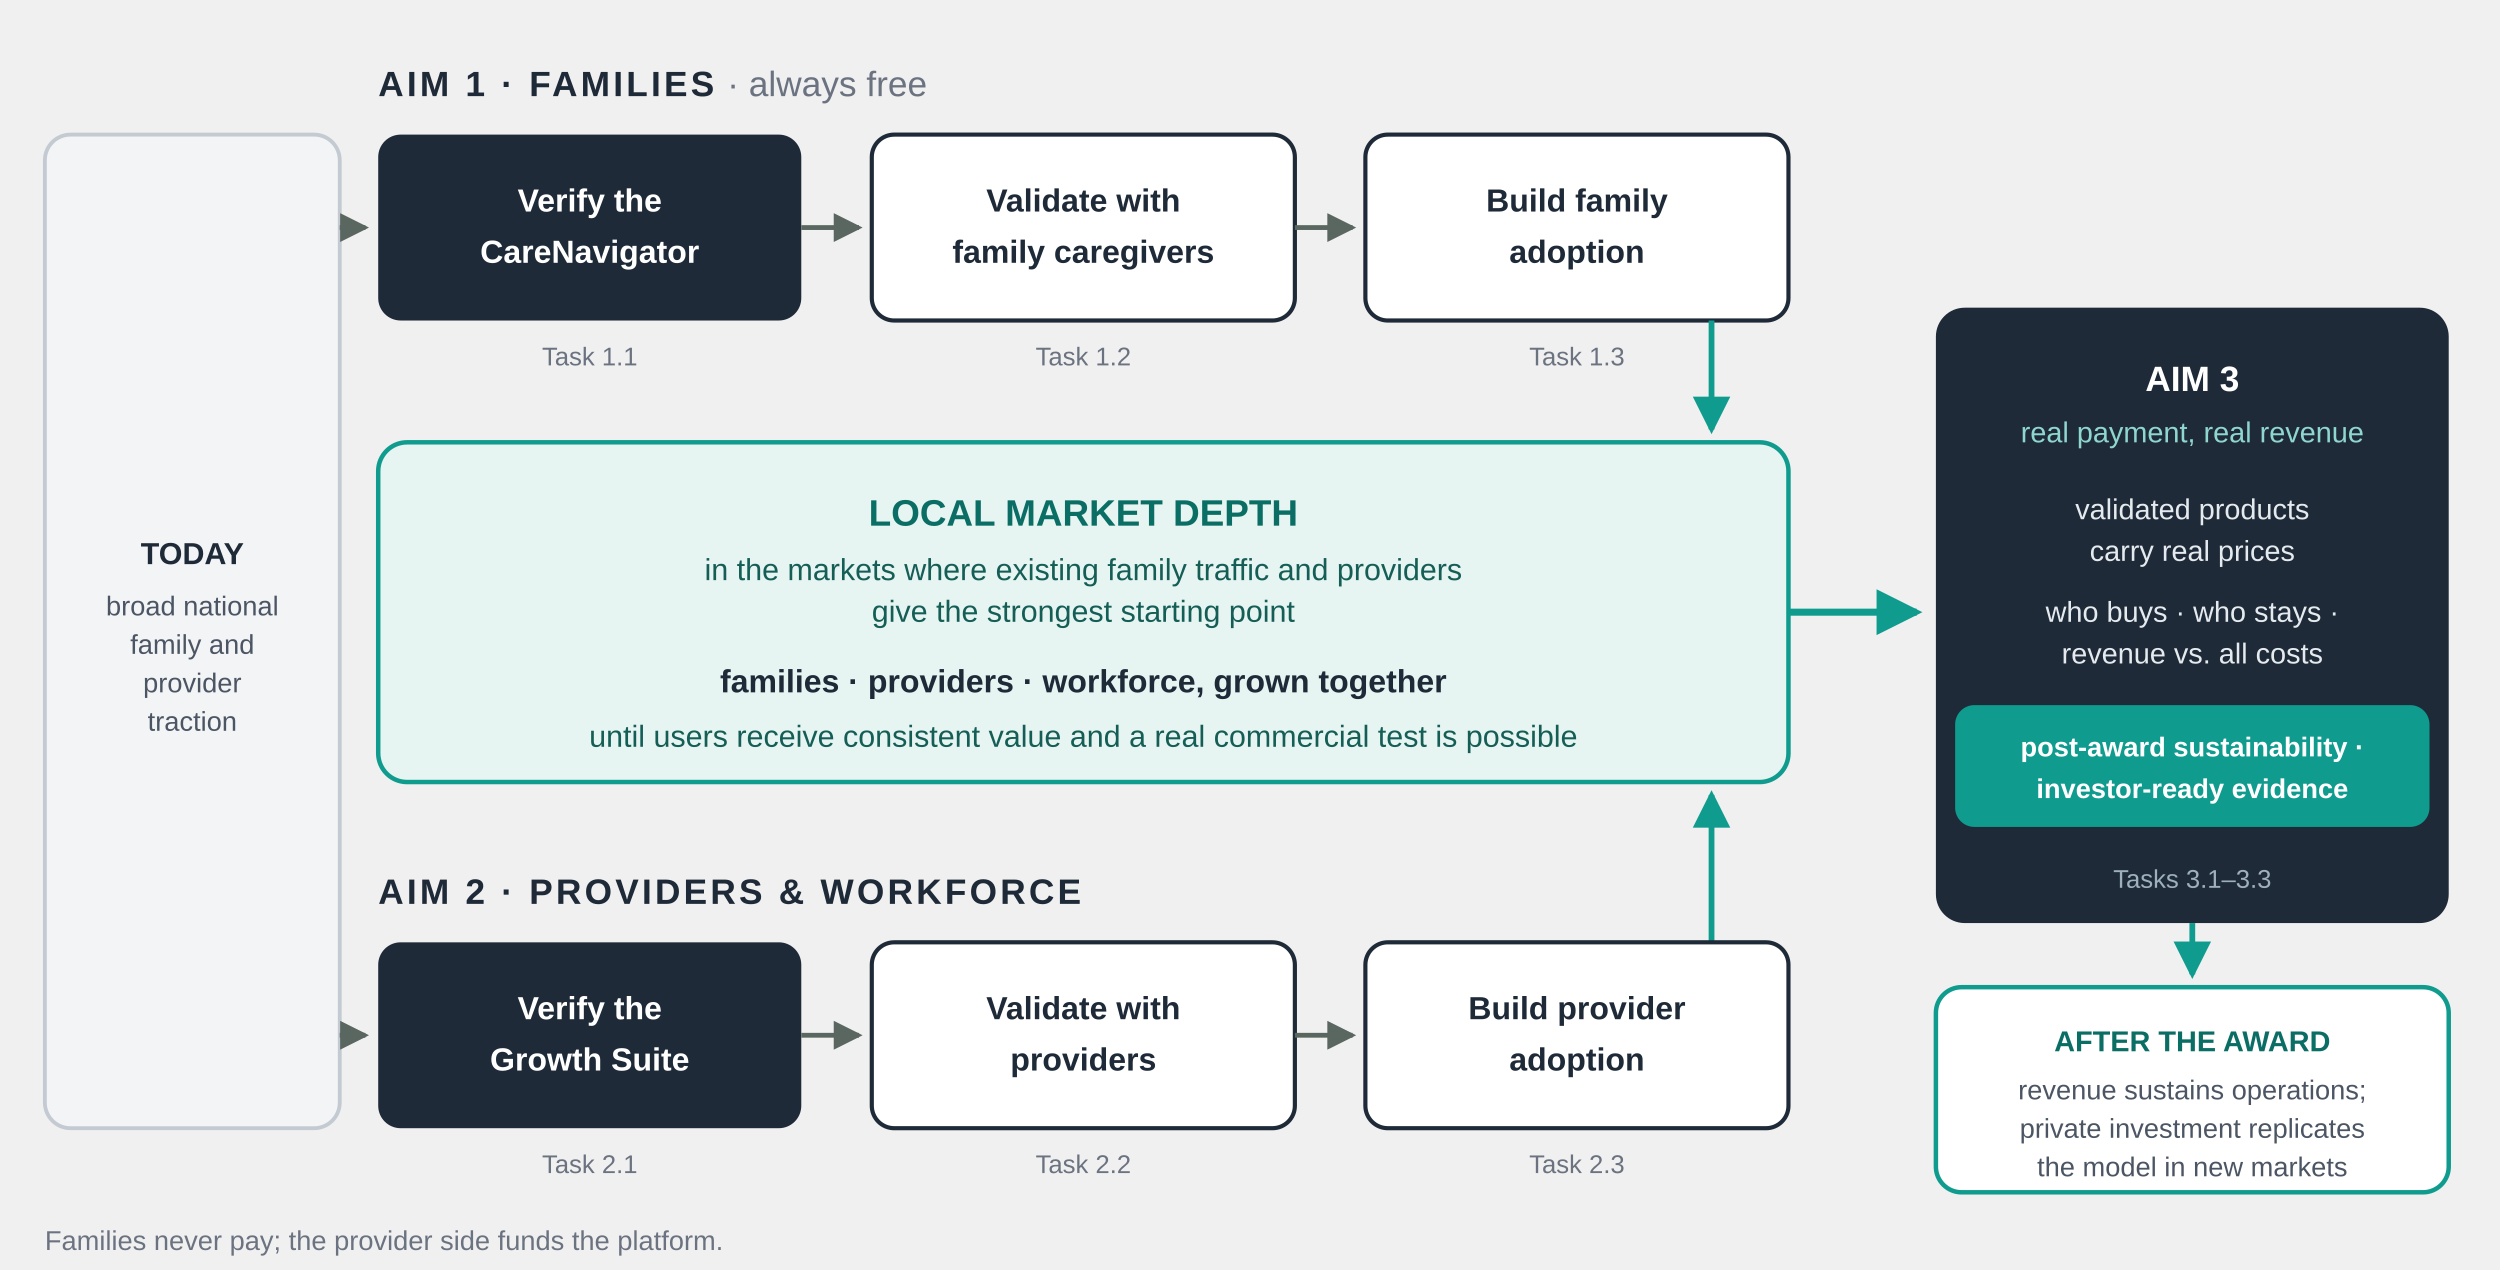
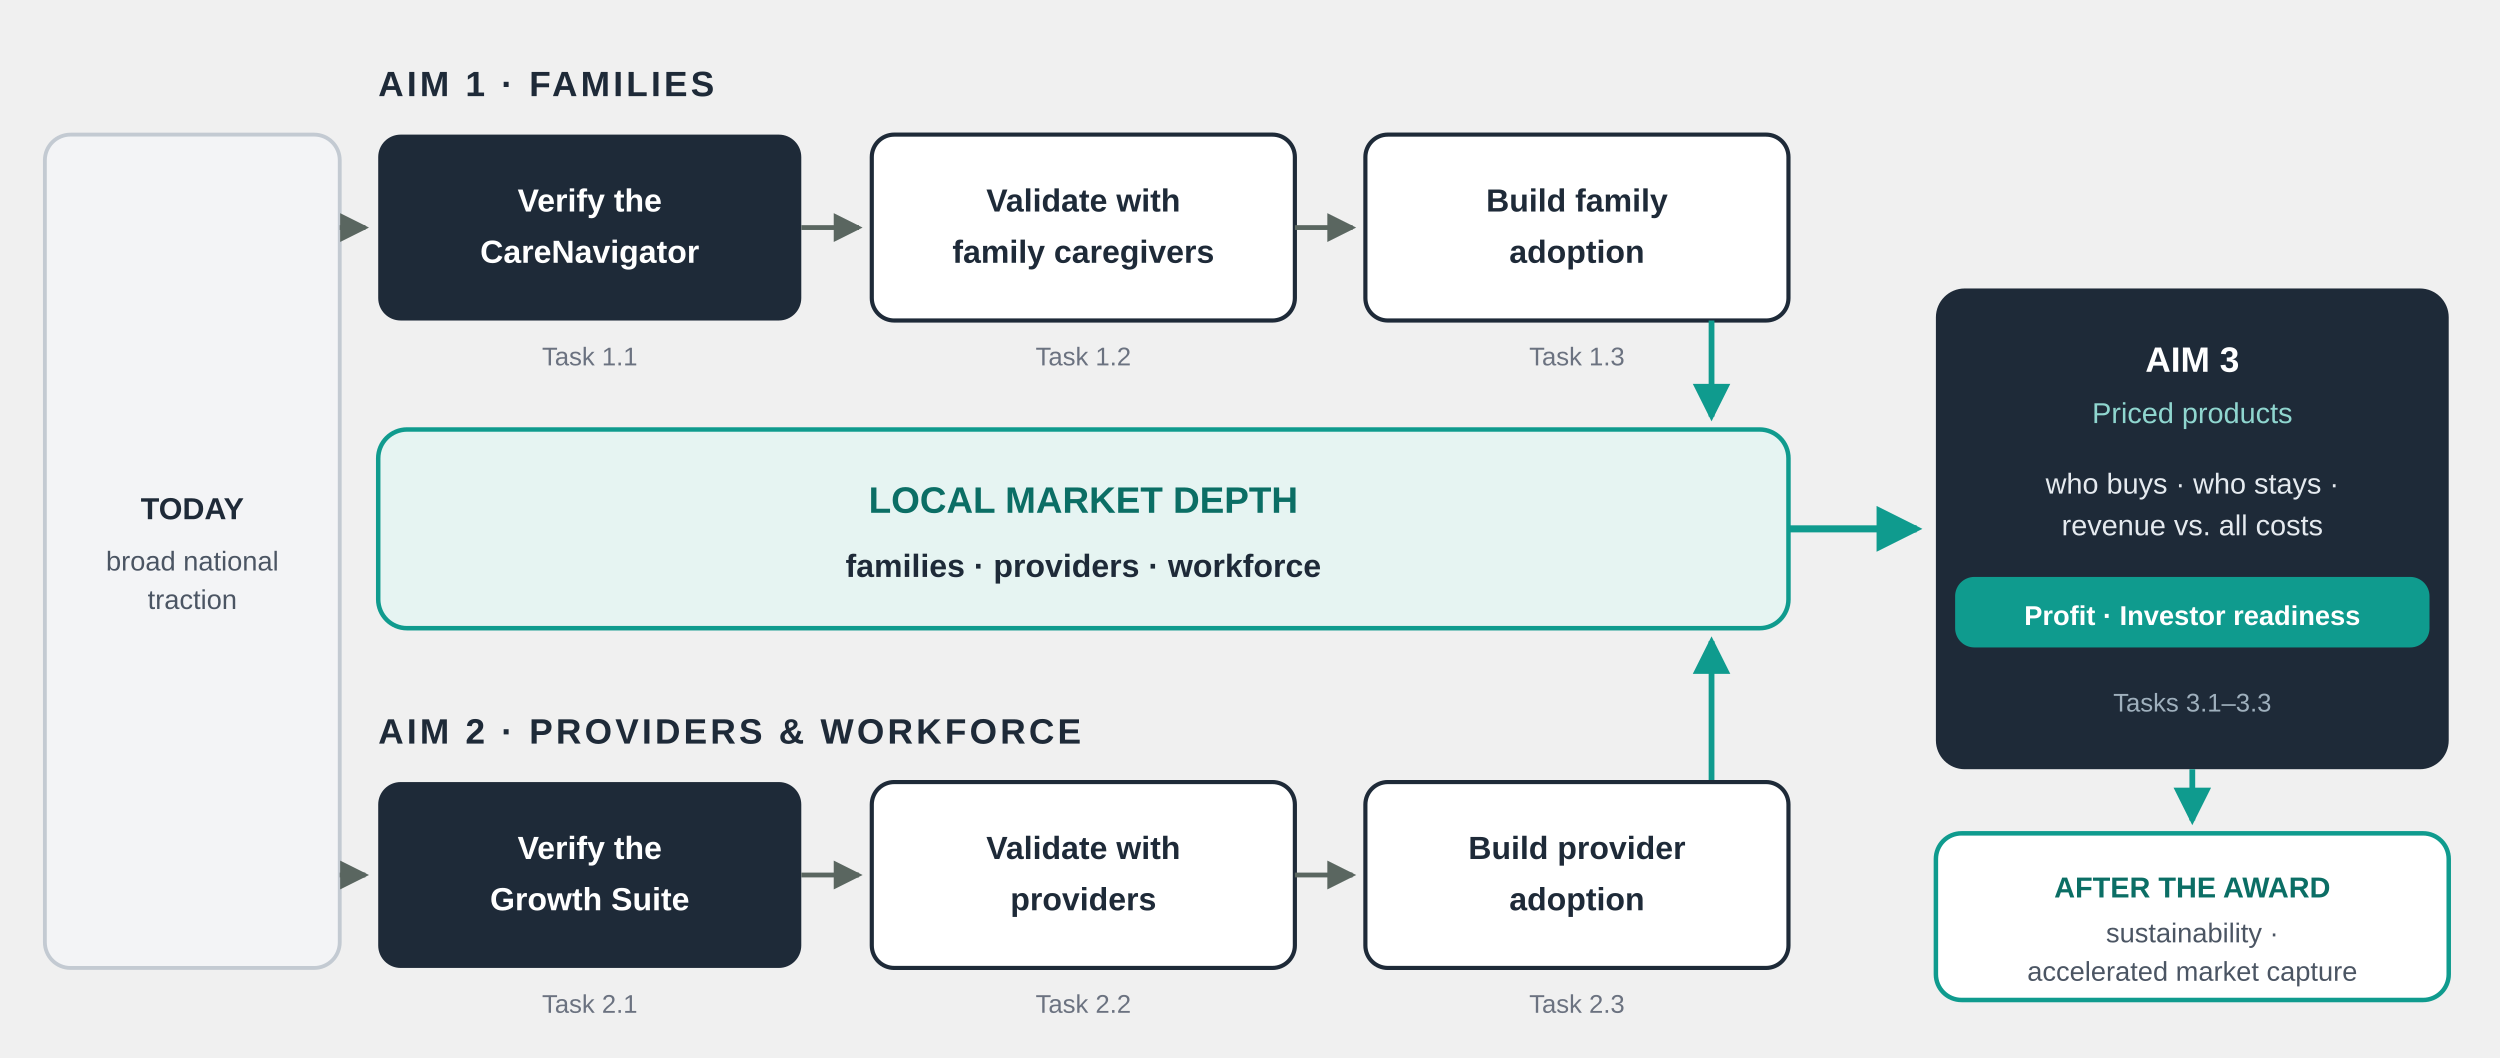
- <svg xmlns="http://www.w3.org/2000/svg" viewBox="0 0 780 396" font-family="Arial, Helvetica, sans-serif" role="img" aria-label="Overview of the Approach. Olera enters with broad national family and provider traction. Aim 1 verifies, validates, and builds adoption of the family-facing CareNavigator; Aim 2 does the same for the Provider Growth Suite. Their adoption work grows families, providers, and workforce together in selected local markets. Aim 3 tests real payment and revenue, targeting post-award sustainability and investor-ready evidence. After the award, revenue sustains operations and private investment replicates the model in new markets.">
+ <svg xmlns="http://www.w3.org/2000/svg" viewBox="0 0 780 330" font-family="Arial, Helvetica, sans-serif" role="img" aria-label="Overview of the specific aims and tasks. From broad national traction, Aim 1 verifies, validates, and builds adoption of the family-facing CareNavigator and Aim 2 does the same for the Provider Growth Suite, together building local market depth across families, providers, and workforce. Aim 3 prices the products and measures who buys, who stays, and revenue versus all costs, producing profit and investor readiness. After the award: sustainability and accelerated market capture.">
  <defs>
    <marker id="a" viewBox="0 0 8 8" refX="7" refY="4" markerWidth="6" markerHeight="6" orient="auto">
      <path d="M0 0L8 4L0 8z" fill="#5a6660" />
    </marker>
    <marker id="t" viewBox="0 0 8 8" refX="7" refY="4" markerWidth="6.5" markerHeight="6.5" orient="auto">
      <path d="M0 0L8 4L0 8z" fill="#0f9b8e" />
    </marker>
  </defs>
-   <rect x="14" y="42" width="92" height="310" rx="8" fill="#f3f4f6" stroke="#c3cad2" stroke-width="1.2" />
-   <text x="60" y="176" font-size="9.5" fill="#1e2a38" text-anchor="middle" font-weight="700">TODAY</text>
-   <text x="60" y="192" font-size="8.5" fill="#4b5563" text-anchor="middle">broad national</text>
-   <text x="60" y="204" font-size="8.5" fill="#4b5563" text-anchor="middle">family and</text>
-   <text x="60" y="216" font-size="8.5" fill="#4b5563" text-anchor="middle">provider</text>
-   <text x="60" y="228" font-size="8.5" fill="#4b5563" text-anchor="middle">traction</text>
+   <rect x="14" y="42" width="92" height="260" rx="8" fill="#f3f4f6" stroke="#c3cad2" stroke-width="1.2" />
+   <text x="60" y="162" font-size="9.5" fill="#1e2a38" text-anchor="middle" font-weight="700">TODAY</text>
+   <text x="60" y="178" font-size="8.5" fill="#4b5563" text-anchor="middle">broad national</text>
+   <text x="60" y="190" font-size="8.5" fill="#4b5563" text-anchor="middle">traction</text>
  <path d="M106 71 L114 71" stroke="#5a6660" stroke-width="1.5" fill="none" marker-end="url(#a)" />
-   <path d="M106 323 L114 323" stroke="#5a6660" stroke-width="1.5" fill="none" marker-end="url(#a)" />
-   <text x="118" y="30" font-size="11" font-weight="700" fill="#1e2a38" letter-spacing="1">AIM 1 · FAMILIES <tspan fill="#6b7280" font-weight="400" letter-spacing="0">· always free</tspan>
-   </text>
+   <path d="M106 273 L114 273" stroke="#5a6660" stroke-width="1.5" fill="none" marker-end="url(#a)" />
+   <text x="118" y="30" font-size="11" font-weight="700" fill="#1e2a38" letter-spacing="1">AIM 1 · FAMILIES</text>
  <rect x="118" y="42" width="132" height="58" rx="7" fill="#1e2a38" />
  <text x="184" y="66" font-size="10" fill="#ffffff" text-anchor="middle" font-weight="700">Verify the</text>
  <text x="184" y="82" font-size="10" fill="#ffffff" text-anchor="middle" font-weight="700">CareNavigator</text>
  <text x="184" y="114" font-size="8" fill="#6b7280" text-anchor="middle">Task 1.1</text>
  <path d="M250 71 L268 71" stroke="#5a6660" stroke-width="1.5" fill="none" marker-end="url(#a)" />
  <rect x="272" y="42" width="132" height="58" rx="7" fill="#ffffff" stroke="#1e2a38" stroke-width="1.3" />
  <text x="338" y="66" font-size="10" fill="#1e2a38" text-anchor="middle" font-weight="700">Validate with</text>
  <text x="338" y="82" font-size="10" fill="#1e2a38" text-anchor="middle" font-weight="700">family caregivers</text>
  <text x="338" y="114" font-size="8" fill="#6b7280" text-anchor="middle">Task 1.2</text>
  <path d="M404 71 L422 71" stroke="#5a6660" stroke-width="1.5" fill="none" marker-end="url(#a)" />
  <rect x="426" y="42" width="132" height="58" rx="7" fill="#ffffff" stroke="#1e2a38" stroke-width="1.3" />
  <text x="492" y="66" font-size="10" fill="#1e2a38" text-anchor="middle" font-weight="700">Build family</text>
  <text x="492" y="82" font-size="10" fill="#1e2a38" text-anchor="middle" font-weight="700">adoption</text>
  <text x="492" y="114" font-size="8" fill="#6b7280" text-anchor="middle">Task 1.3</text>
-   <path d="M534 100 L534 134" stroke="#0f9b8e" stroke-width="1.8" fill="none" marker-end="url(#t)" />
-   <path d="M534 294 L534 248" stroke="#0f9b8e" stroke-width="1.8" fill="none" marker-end="url(#t)" />
-   <rect x="118" y="138" width="440" height="106" rx="9" fill="#e6f4f2" stroke="#0f9b8e" stroke-width="1.4" />
-   <text x="338" y="164" font-size="11.5" fill="#0b6e65" text-anchor="middle" font-weight="700">LOCAL MARKET DEPTH</text>
-   <text x="338" y="181" font-size="9.5" fill="#155e56" text-anchor="middle">in the markets where existing family traffic and providers</text>
-   <text x="338" y="194" font-size="9.5" fill="#155e56" text-anchor="middle">give the strongest starting point</text>
-   <text x="338" y="216" font-size="10" fill="#1e2a38" text-anchor="middle" font-weight="700">families · providers · workforce, grown together</text>
-   <text x="338" y="233" font-size="9.5" fill="#155e56" text-anchor="middle">until users receive consistent value and a real commercial test is possible</text>
-   <text x="118" y="282" font-size="11" font-weight="700" fill="#1e2a38" letter-spacing="1">AIM 2 · PROVIDERS &amp; WORKFORCE</text>
-   <rect x="118" y="294" width="132" height="58" rx="7" fill="#1e2a38" />
-   <text x="184" y="318" font-size="10" fill="#ffffff" text-anchor="middle" font-weight="700">Verify the</text>
-   <text x="184" y="334" font-size="10" fill="#ffffff" text-anchor="middle" font-weight="700">Growth Suite</text>
-   <text x="184" y="366" font-size="8" fill="#6b7280" text-anchor="middle">Task 2.1</text>
-   <path d="M250 323 L268 323" stroke="#5a6660" stroke-width="1.5" fill="none" marker-end="url(#a)" />
-   <rect x="272" y="294" width="132" height="58" rx="7" fill="#ffffff" stroke="#1e2a38" stroke-width="1.3" />
-   <text x="338" y="318" font-size="10" fill="#1e2a38" text-anchor="middle" font-weight="700">Validate with</text>
-   <text x="338" y="334" font-size="10" fill="#1e2a38" text-anchor="middle" font-weight="700">providers</text>
-   <text x="338" y="366" font-size="8" fill="#6b7280" text-anchor="middle">Task 2.2</text>
-   <path d="M404 323 L422 323" stroke="#5a6660" stroke-width="1.5" fill="none" marker-end="url(#a)" />
-   <rect x="426" y="294" width="132" height="58" rx="7" fill="#ffffff" stroke="#1e2a38" stroke-width="1.3" />
-   <text x="492" y="318" font-size="10" fill="#1e2a38" text-anchor="middle" font-weight="700">Build provider</text>
-   <text x="492" y="334" font-size="10" fill="#1e2a38" text-anchor="middle" font-weight="700">adoption</text>
-   <text x="492" y="366" font-size="8" fill="#6b7280" text-anchor="middle">Task 2.3</text>
-   <path d="M558 191 L598 191" stroke="#0f9b8e" stroke-width="2.2" fill="none" marker-end="url(#t)" />
-   <rect x="604" y="96" width="160" height="192" rx="9" fill="#1e2a38" />
-   <text x="684" y="122" font-size="11" fill="#ffffff" text-anchor="middle" font-weight="700">AIM 3</text>
-   <text x="684" y="138" font-size="9" fill="#8fd6cf" text-anchor="middle">real payment, real revenue</text>
-   <text x="684" y="162" font-size="9" fill="#e5eaef" text-anchor="middle">validated products</text>
-   <text x="684" y="175" font-size="9" fill="#e5eaef" text-anchor="middle">carry real prices</text>
-   <text x="684" y="194" font-size="9" fill="#e5eaef" text-anchor="middle">who buys · who stays ·</text>
-   <text x="684" y="207" font-size="9" fill="#e5eaef" text-anchor="middle">revenue vs. all costs</text>
-   <rect x="610" y="220" width="148" height="38" rx="6" fill="#0f9b8e" />
-   <text x="684" y="236" font-size="8.5" fill="#ffffff" text-anchor="middle" font-weight="700">post-award sustainability ·</text>
-   <text x="684" y="249" font-size="8.5" fill="#ffffff" text-anchor="middle" font-weight="700">investor-ready evidence</text>
-   <text x="684" y="277" font-size="8" fill="#9fb0bd" text-anchor="middle">Tasks 3.1–3.3</text>
-   <path d="M684 288 L684 304" stroke="#0f9b8e" stroke-width="1.8" fill="none" marker-end="url(#t)" />
-   <rect x="604" y="308" width="160" height="64" rx="8" fill="#ffffff" stroke="#0f9b8e" stroke-width="1.4" />
-   <text x="684" y="328" font-size="9" fill="#0b6e65" text-anchor="middle" font-weight="700">AFTER THE AWARD</text>
-   <text x="684" y="343" font-size="8.5" fill="#4b5563" text-anchor="middle">revenue sustains operations;</text>
-   <text x="684" y="355" font-size="8.5" fill="#4b5563" text-anchor="middle">private investment replicates</text>
-   <text x="684" y="367" font-size="8.5" fill="#4b5563" text-anchor="middle">the model in new markets</text>
-   <text x="14" y="390" font-size="8.5" fill="#6b7280">Families never pay; the provider side funds the platform.</text>
+   <path d="M534 100 L534 130" stroke="#0f9b8e" stroke-width="1.8" fill="none" marker-end="url(#t)" />
+   <path d="M534 244 L534 200" stroke="#0f9b8e" stroke-width="1.8" fill="none" marker-end="url(#t)" />
+   <rect x="118" y="134" width="440" height="62" rx="9" fill="#e6f4f2" stroke="#0f9b8e" stroke-width="1.4" />
+   <text x="338" y="160" font-size="11.5" fill="#0b6e65" text-anchor="middle" font-weight="700">LOCAL MARKET DEPTH</text>
+   <text x="338" y="180" font-size="10" fill="#1e2a38" text-anchor="middle" font-weight="700">families · providers · workforce</text>
+   <text x="118" y="232" font-size="11" font-weight="700" fill="#1e2a38" letter-spacing="1">AIM 2 · PROVIDERS &amp; WORKFORCE</text>
+   <rect x="118" y="244" width="132" height="58" rx="7" fill="#1e2a38" />
+   <text x="184" y="268" font-size="10" fill="#ffffff" text-anchor="middle" font-weight="700">Verify the</text>
+   <text x="184" y="284" font-size="10" fill="#ffffff" text-anchor="middle" font-weight="700">Growth Suite</text>
+   <text x="184" y="316" font-size="8" fill="#6b7280" text-anchor="middle">Task 2.1</text>
+   <path d="M250 273 L268 273" stroke="#5a6660" stroke-width="1.5" fill="none" marker-end="url(#a)" />
+   <rect x="272" y="244" width="132" height="58" rx="7" fill="#ffffff" stroke="#1e2a38" stroke-width="1.3" />
+   <text x="338" y="268" font-size="10" fill="#1e2a38" text-anchor="middle" font-weight="700">Validate with</text>
+   <text x="338" y="284" font-size="10" fill="#1e2a38" text-anchor="middle" font-weight="700">providers</text>
+   <text x="338" y="316" font-size="8" fill="#6b7280" text-anchor="middle">Task 2.2</text>
+   <path d="M404 273 L422 273" stroke="#5a6660" stroke-width="1.5" fill="none" marker-end="url(#a)" />
+   <rect x="426" y="244" width="132" height="58" rx="7" fill="#ffffff" stroke="#1e2a38" stroke-width="1.3" />
+   <text x="492" y="268" font-size="10" fill="#1e2a38" text-anchor="middle" font-weight="700">Build provider</text>
+   <text x="492" y="284" font-size="10" fill="#1e2a38" text-anchor="middle" font-weight="700">adoption</text>
+   <text x="492" y="316" font-size="8" fill="#6b7280" text-anchor="middle">Task 2.3</text>
+   <path d="M558 165 L598 165" stroke="#0f9b8e" stroke-width="2.2" fill="none" marker-end="url(#t)" />
+   <rect x="604" y="90" width="160" height="150" rx="9" fill="#1e2a38" />
+   <text x="684" y="116" font-size="11" fill="#ffffff" text-anchor="middle" font-weight="700">AIM 3</text>
+   <text x="684" y="132" font-size="9" fill="#8fd6cf" text-anchor="middle">Priced products</text>
+   <text x="684" y="154" font-size="9" fill="#e5eaef" text-anchor="middle">who buys · who stays ·</text>
+   <text x="684" y="167" font-size="9" fill="#e5eaef" text-anchor="middle">revenue vs. all costs</text>
+   <rect x="610" y="180" width="148" height="22" rx="6" fill="#0f9b8e" />
+   <text x="684" y="195" font-size="8.5" fill="#ffffff" text-anchor="middle" font-weight="700">Profit · Investor readiness</text>
+   <text x="684" y="222" font-size="8" fill="#9fb0bd" text-anchor="middle">Tasks 3.1–3.3</text>
+   <path d="M684 240 L684 256" stroke="#0f9b8e" stroke-width="1.8" fill="none" marker-end="url(#t)" />
+   <rect x="604" y="260" width="160" height="52" rx="8" fill="#ffffff" stroke="#0f9b8e" stroke-width="1.4" />
+   <text x="684" y="280" font-size="9" fill="#0b6e65" text-anchor="middle" font-weight="700">AFTER THE AWARD</text>
+   <text x="684" y="294" font-size="8.5" fill="#4b5563" text-anchor="middle">sustainability ·</text>
+   <text x="684" y="306" font-size="8.5" fill="#4b5563" text-anchor="middle">accelerated market capture</text>
</svg>
